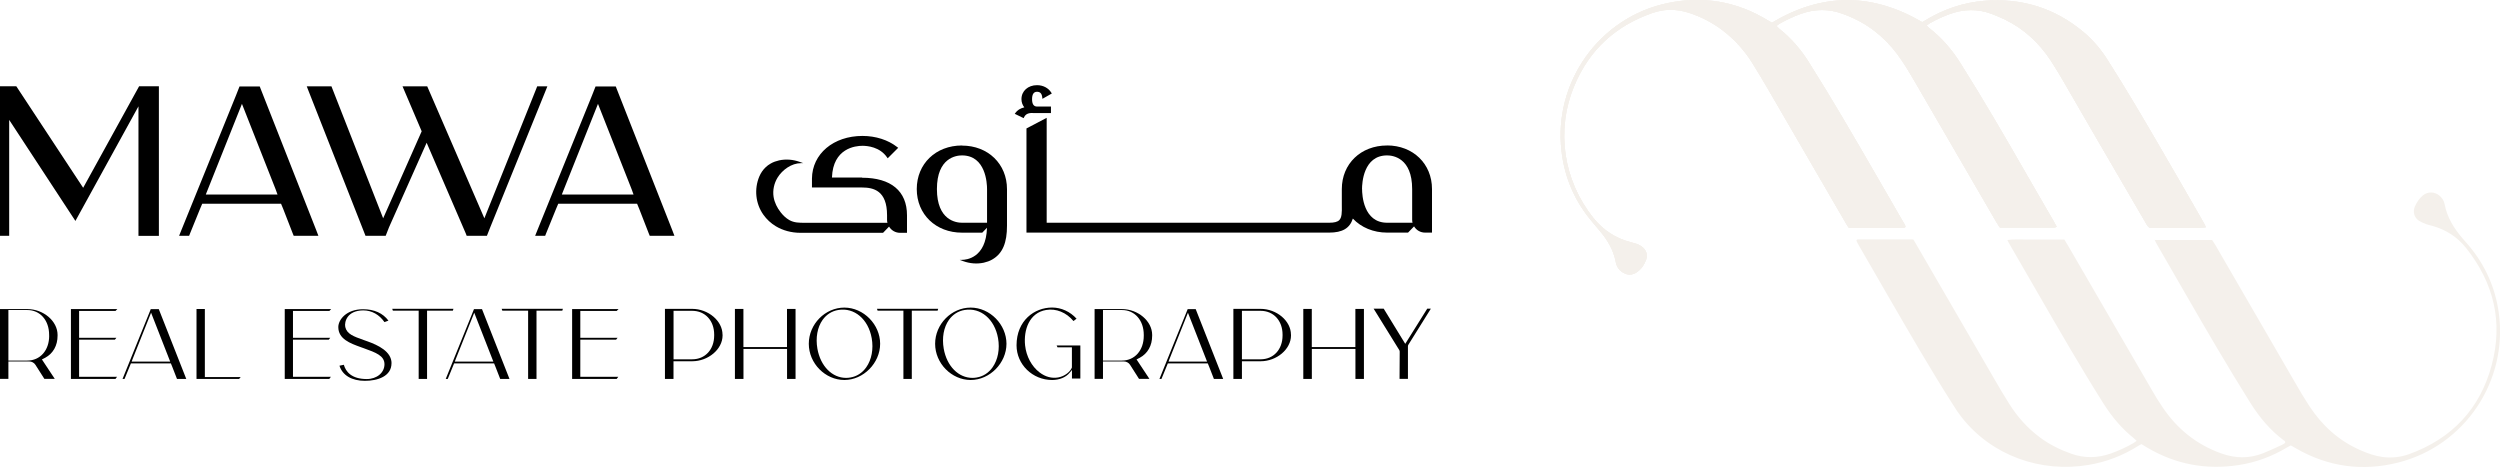
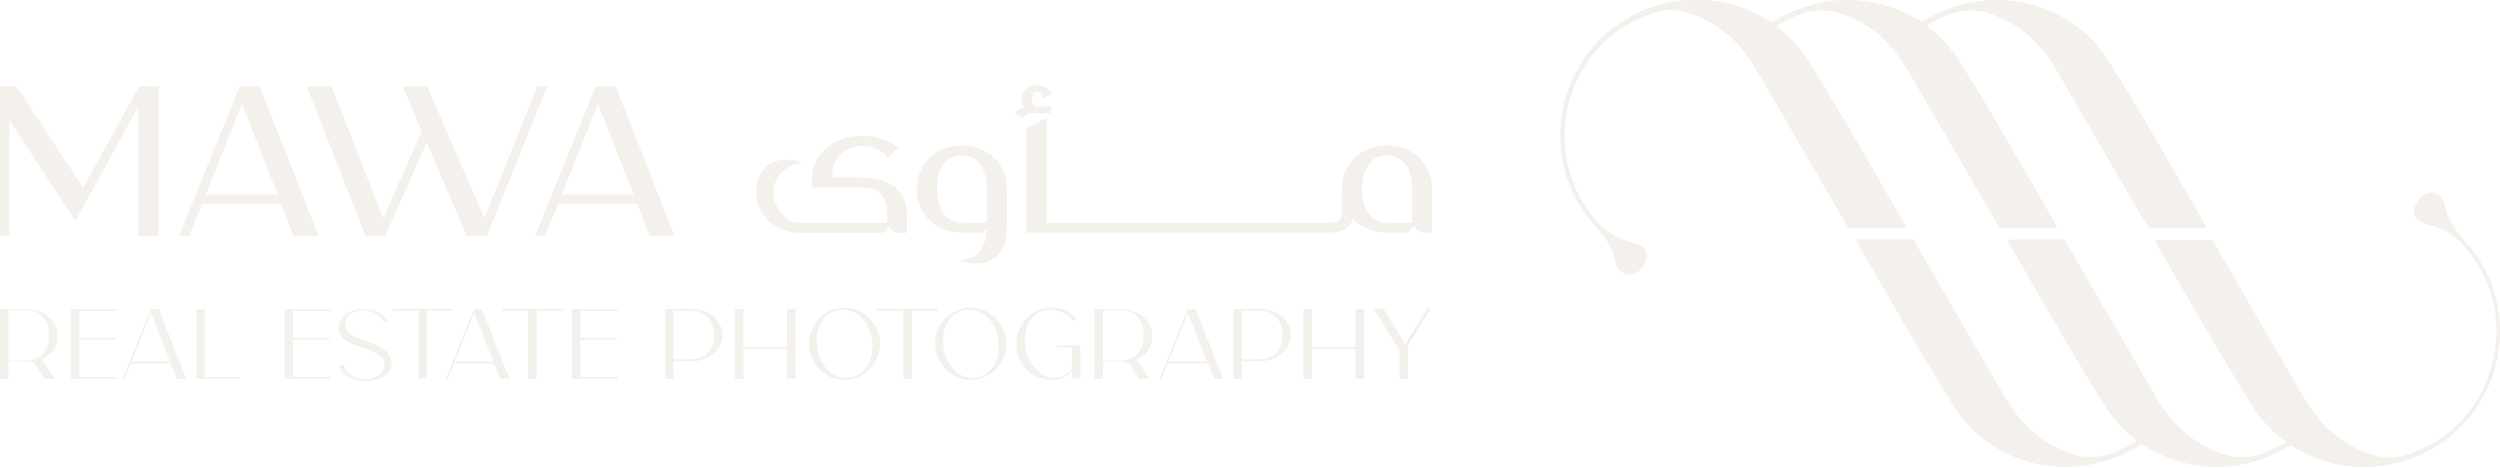
<svg xmlns="http://www.w3.org/2000/svg" id="Layer_2" data-name="Layer 2" viewBox="0 0 473.76 88.51">
  <defs>
    <style>
      .cls-1 {
+         fill: #F4F0EB;
+       }
+       path {
        fill: #F4F0EB;
      }
    </style>
  </defs>
  <g id="Layer_1-2" data-name="Layer 1">
    <g>
      <g>
        <g>
          <path class="cls-1" d="M335.76,4.31c9.49-5.67,18.95-5.72,28.51-.12.18-.12.42-.24.62-.36,3.44-2.08,7.15-3.35,11.15-3.68,7-.56,13.23,1.33,18.66,5.81,1.96,1.6,3.56,3.56,4.89,5.7,3.29,5.19,6.41,10.47,9.49,15.78,2.85,4.89,5.67,9.79,8.48,14.68.15.27.3.56.47.95-1.28.18-2.43.09-3.62.09h-7.06c-.47-.3-.59-.74-.83-1.1-3-5.13-5.99-10.29-8.99-15.42-2.2-3.8-4.39-7.62-6.61-11.42-.74-1.25-1.48-2.49-2.25-3.68-2.22-3.38-5.07-6.05-8.72-7.83-.8-.39-1.63-.74-2.43-1.04-2.7-1.04-5.43-.98-8.13.03-1.28.47-2.52,1.04-3.71,1.72-.18.12-.36.24-.59.42.21.21.36.36.5.47,2.4,1.87,4.33,4.12,5.93,6.67,4.36,6.91,8.45,13.97,12.52,21.06,1.72,2.97,3.44,5.96,5.16,8.93.18.33.36.65.56,1.01-.18.06-.3.15-.42.15h-10.2s-.06,0-.21-.06c-.18-.3-.42-.68-.65-1.04-5.1-8.78-10.2-17.59-15.31-26.37-.83-1.39-1.63-2.82-2.55-4.15-2.34-3.53-5.37-6.29-9.22-8.07-.62-.3-1.31-.56-1.96-.8-2.67-1.01-5.34-.95-8.01,0-1.36.5-2.67,1.1-3.92,1.81-.21.12-.42.3-.68.47.24.21.39.39.59.56,2.25,1.78,4.09,3.95,5.61,6.38,4.36,6.91,8.45,13.97,12.55,21.06,1.75,3.06,3.53,6.08,5.28,9.14.18.3.42.59.44.95-.12.06-.18.15-.24.15h-10.5c-.18-.24-.36-.5-.53-.8-4.89-8.42-9.76-16.82-14.65-25.24-1.01-1.72-2.02-3.44-3.08-5.13-1.51-2.43-3.41-4.54-5.72-6.29-1.93-1.45-4.06-2.55-6.38-3.29-2.34-.74-4.69-.74-6.97.09-6.91,2.43-11.86,6.97-14.68,13.73-3.53,8.42-2.11,17.95,3.62,25.09,1.87,2.31,4.18,3.83,7.03,4.57.36.09.71.18,1.07.3.5.15.95.42,1.33.77.62.62.86,1.36.56,2.22-.33.95-.89,1.78-1.72,2.37-.92.65-1.87.65-2.79.03-.68-.44-1.1-1.1-1.25-1.9-.42-2.22-1.48-4.06-2.91-5.78-.47-.56-.95-1.13-1.42-1.69-3.38-3.92-5.37-8.45-5.96-13.59-1.54-12.99,7.12-25.3,20.08-28.03,6.79-1.42,13.14-.33,19.07,3.29.21.15.44.27.65.36h0l.03.06Z" />
          <path class="cls-1" d="M335.76,4.31c9.49-5.67,18.95-5.72,28.51-.12.18-.12.42-.24.62-.36,3.44-2.08,7.15-3.35,11.15-3.68,7-.56,13.23,1.33,18.66,5.81,1.96,1.6,3.56,3.56,4.89,5.7,3.29,5.19,6.41,10.47,9.49,15.78,2.85,4.89,5.67,9.79,8.48,14.68.15.27.3.56.47.95-1.28.18-2.43.09-3.62.09h-7.06c-.47-.3-.59-.74-.83-1.1-3-5.13-5.99-10.29-8.99-15.42-2.2-3.8-4.39-7.62-6.61-11.42-.74-1.25-1.48-2.49-2.25-3.68-2.22-3.38-5.07-6.05-8.72-7.83-.8-.39-1.63-.74-2.43-1.04-2.7-1.04-5.43-.98-8.13.03-1.28.47-2.52,1.04-3.71,1.72-.18.12-.36.24-.59.42.21.21.36.36.5.47,2.4,1.87,4.33,4.12,5.93,6.67,4.36,6.91,8.45,13.97,12.52,21.06,1.72,2.97,3.44,5.96,5.16,8.93.18.33.36.65.56,1.01-.18.06-.3.15-.42.15h-10.2s-.06,0-.21-.06c-.18-.3-.42-.68-.65-1.04-5.1-8.78-10.2-17.59-15.31-26.37-.83-1.39-1.63-2.82-2.55-4.15-2.34-3.53-5.37-6.29-9.22-8.07-.62-.3-1.31-.56-1.96-.8-2.67-1.01-5.34-.95-8.01,0-1.36.5-2.67,1.1-3.92,1.81-.21.12-.42.3-.68.47.24.21.39.39.59.56,2.25,1.78,4.09,3.95,5.61,6.38,4.36,6.91,8.45,13.97,12.55,21.06,1.75,3.06,3.53,6.08,5.28,9.14.18.3.42.59.44.95-.12.06-.18.15-.24.15h-10.5c-.18-.24-.36-.5-.53-.8-4.89-8.42-9.76-16.82-14.65-25.24-1.01-1.72-2.02-3.44-3.08-5.13-1.51-2.43-3.41-4.54-5.72-6.29-1.93-1.45-4.06-2.55-6.38-3.29-2.34-.74-4.69-.74-6.97.09-6.91,2.43-11.86,6.97-14.68,13.73-3.53,8.42-2.11,17.95,3.62,25.09,1.87,2.31,4.18,3.83,7.03,4.57.36.09.71.18,1.07.3.5.15.95.42,1.33.77.62.62.86,1.36.56,2.22-.33.95-.89,1.78-1.72,2.37-.92.65-1.87.65-2.79.03-.68-.44-1.1-1.1-1.25-1.9-.42-2.22-1.48-4.06-2.91-5.78-.47-.56-.95-1.13-1.42-1.69-3.38-3.92-5.37-8.45-5.96-13.59-1.54-12.99,7.12-25.3,20.08-28.03,6.79-1.42,13.14-.33,19.07,3.29.21.15.44.27.65.36h0l.03.06Z" />
        </g>
        <g>
          <path class="cls-1" d="M335.76,4.31c9.49-5.67,18.95-5.72,28.51-.12.18-.12.42-.24.62-.36,3.44-2.08,7.15-3.35,11.15-3.68,7-.56,13.23,1.33,18.66,5.81,1.96,1.6,3.56,3.56,4.89,5.7,3.29,5.19,6.41,10.47,9.49,15.78,2.85,4.89,5.67,9.79,8.48,14.68.15.27.3.56.47.95-1.28.18-2.43.09-3.62.09h-7.06c-.47-.3-.59-.74-.83-1.1-3-5.13-5.99-10.29-8.99-15.42-2.2-3.8-4.39-7.62-6.61-11.42-.74-1.25-1.48-2.49-2.25-3.68-2.22-3.38-5.07-6.05-8.72-7.83-.8-.39-1.63-.74-2.43-1.04-2.7-1.04-5.43-.98-8.13.03-1.28.47-2.52,1.04-3.71,1.72-.18.12-.36.24-.59.42.21.21.36.36.5.47,2.4,1.87,4.33,4.12,5.93,6.67,4.36,6.91,8.45,13.97,12.52,21.06,1.72,2.97,3.44,5.96,5.16,8.93.18.33.36.65.56,1.01-.18.06-.3.15-.42.15h-10.2s-.06,0-.21-.06c-.18-.3-.42-.68-.65-1.04-5.1-8.78-10.2-17.59-15.31-26.37-.83-1.39-1.63-2.82-2.55-4.15-2.34-3.53-5.37-6.29-9.22-8.07-.62-.3-1.31-.56-1.96-.8-2.67-1.01-5.34-.95-8.01,0-1.36.5-2.67,1.1-3.92,1.81-.21.12-.42.3-.68.47.24.21.39.39.59.56,2.25,1.78,4.09,3.95,5.61,6.38,4.36,6.91,8.45,13.97,12.55,21.06,1.75,3.06,3.53,6.08,5.28,9.14.18.3.42.59.44.95-.12.06-.18.15-.24.15h-10.5c-.18-.24-.36-.5-.53-.8-4.89-8.42-9.76-16.82-14.65-25.24-1.01-1.72-2.02-3.44-3.08-5.13-1.51-2.43-3.41-4.54-5.72-6.29-1.93-1.45-4.06-2.55-6.38-3.29-2.34-.74-4.69-.74-6.97.09-6.91,2.43-11.86,6.97-14.68,13.73-3.53,8.42-2.11,17.95,3.62,25.09,1.87,2.31,4.18,3.83,7.03,4.57.36.09.71.18,1.07.3.5.15.95.42,1.33.77.62.62.86,1.36.56,2.22-.33.95-.89,1.78-1.72,2.37-.92.65-1.87.65-2.79.03-.68-.44-1.1-1.1-1.25-1.9-.42-2.22-1.48-4.06-2.91-5.78-.47-.56-.95-1.13-1.42-1.69-3.38-3.92-5.37-8.45-5.96-13.59-1.54-12.99,7.12-25.3,20.08-28.03,6.79-1.42,13.14-.33,19.07,3.29.21.15.44.27.65.36h0l.03.06Z" />
          <path class="cls-1" d="M408.35,45.48h10.86c.21.33.42.62.59.92,5.04,8.69,10.09,17.41,15.13,26.1.86,1.51,1.75,3,2.7,4.45,2.43,3.71,5.61,6.59,9.67,8.36,1.33.59,2.67,1.07,4.12,1.28,1.78.24,3.47.06,5.13-.53,8.07-2.94,13.41-8.54,15.63-16.85,2.2-8.16.42-15.57-4.83-22.19-1.66-2.11-3.8-3.47-6.38-4.21-.39-.12-.8-.18-1.19-.33-.47-.18-.98-.39-1.39-.65-.89-.62-1.19-1.66-.77-2.67.36-.83.83-1.54,1.54-2.14.95-.77,2.2-.68,3.06,0,.53.44.92.98,1.04,1.66.47,2.52,1.78,4.6,3.41,6.5.39.44.77.89,1.16,1.33,3.11,3.71,5.04,7.98,5.7,12.78,1.78,12.96-6.47,25.18-19.04,28.36-6.79,1.72-13.29.83-19.37-2.67-.3-.18-.56-.33-.86-.5,0,0-.06,0-.18-.06-.21.12-.47.24-.71.39-2.82,1.69-5.87,2.82-9.11,3.32-6.17.95-11.98-.12-17.38-3.32-.36-.21-.68-.42-1.07-.65-.21.12-.42.21-.59.33-2.91,1.84-6.08,3.06-9.46,3.62-8.96,1.51-18.3-1.72-24.03-9.05-.59-.74-1.13-1.54-1.63-2.37-4.33-6.79-8.36-13.79-12.4-20.76-1.81-3.14-3.62-6.29-5.43-9.4-.18-.33-.36-.62-.47-.92.06-.27.24-.24.39-.24h10.09c.33,0,.28,0,.33.06.15.27.36.56.53.89,4.92,8.51,9.88,17.03,14.8,25.51.92,1.6,1.87,3.2,2.85,4.75,1.54,2.43,3.41,4.54,5.72,6.26,1.84,1.39,3.89,2.4,6.08,3.17,2.46.86,4.92.8,7.39-.06,1.51-.53,2.94-1.19,4.33-1.99.18-.12.36-.24.59-.42-.21-.21-.36-.36-.5-.47-2.28-1.81-4.12-4-5.7-6.47-4.39-6.94-8.48-14.06-12.58-21.15-1.72-2.97-3.44-5.96-5.16-8.93-.18-.3-.36-.62-.56-1.04,1.28-.18,2.43-.06,3.59-.09h7.21c.24.39.44.71.65,1.07,5.31,9.14,10.62,18.3,15.93,27.44.62,1.1,1.28,2.17,1.99,3.2,2.76,4.15,6.47,7.15,11.21,8.84,2.67.95,5.28.98,7.92-.06,1.19-.47,2.37-1.04,3.53-1.57.24-.09.44-.27.62-.39.06-.3-.12-.39-.27-.47-2.58-1.93-4.6-4.36-6.32-7.09-4.27-6.82-8.34-13.79-12.37-20.79-1.72-3-3.47-6.02-5.22-9.05-.18-.3-.36-.62-.59-1.13h0l.09.09Z" />
        </g>
      </g>
      <g>
        <g>
          <g>
            <path d="M30.11,16.34v28.36h-3.87v-24.55l-11.95,21.72L1.74,22.72v21.97H0v-28.34h3.09l12.67,19.24,10.6-19.24h3.75Z" />
            <path d="M60.34,44.69h-4.68l-.2-.49-1.77-4.55-.43-1.04h-14.94l-.44,1.04-1.85,4.55-.19.49h-1.9l.4-1,10.41-25.68.64-1.63h3.83l.19.49,10.55,26.83.38,1ZM39.01,36.87h13.58l-.36-1-6.38-16.19-6.74,16.9-.11.29h0Z" />
            <path d="M103.72,16.38l-.4,1-10.41,25.68-.64,1.63h-3.83l-.19-.49-7.4-17.15-7.12,16-.64,1.63h-3.83l-.19-.49-10.55-26.83-.39-1h4.68l9.8,25.01,7.3-16.49-3.63-8.52h4.68l10.83,25.01,9.82-24.52.19-.49h1.9Z" />
            <path d="M127.81,44.69h-4.68l-.2-.49-1.77-4.55-.43-1.04h-14.94l-.44,1.04-1.85,4.55-.19.49h-1.9l.4-1,10.41-25.68.64-1.63h3.83l.19.49,10.55,26.83.38,1ZM106.48,36.87h13.58l-.36-1-6.38-16.19-6.74,16.9-.11.29h0Z" />
          </g>
          <g>
            <path d="M163.36,33.64h-5.7c.19-5.57,4.47-6.01,5.78-6.01.94,0,3.29.21,4.65,2.18l.13.19,1.99-1.99-.17-.13c-1.75-1.37-4.09-2.12-6.6-2.12-5.5,0-9.53,3.4-9.57,8.08v1.69h9.48c2.21,0,4.75.6,4.75,5.25v.86c0,.2.02.4.07.58h-15.65c-1.03,0-2.02.01-2.95-.52-.64-.37-1.18-.89-1.63-1.47-.67-.85-1.17-1.85-1.34-2.91-.2-1.26.09-2.58.75-3.66.9-1.47,2.65-2.74,4.43-2.74h.45l-.68-.24c-1.25-.45-2.6-.57-3.9-.29-.57.13-1.11.32-1.58.59-.38.21-.72.46-1.01.75-.5.48-.88,1.05-1.17,1.72-.99,2.37-.72,5.12.76,7.22.63.89,1.43,1.64,2.38,2.21,1.32.79,2.92,1.24,4.69,1.24h15.62l1.14-1.18c.45.74,1.22,1.18,2.08,1.18h1.32v-3.32c0-4.59-3.03-7.12-8.53-7.12Z" />
            <path d="M182.3,27.57c-4.97,0-8.57,3.47-8.57,8.26s3.61,8.26,8.57,8.26h3.84l.9-.93c-.18,5.78-3.97,6.08-4.74,6.08h-.45l.68.25c1.25.45,2.6.57,3.9.29.57-.13,1.11-.32,1.58-.59,2.05-1.16,2.82-3.28,2.82-6.41v-6.93c0-4.78-3.59-8.26-8.53-8.26ZM177.55,35.83c0-5.92,3.63-6.38,4.75-6.38,4.52,0,4.75,5.31,4.75,6.38v6.38h-4.75c-1.11,0-4.75-.46-4.75-6.38Z" />
            <path d="M195.71,21.43h3.45s0-1.24,0-1.24h-2.64c-.63,0-.94-.47-.94-1.4s.32-1.4.94-1.4c.59,0,.91.34.99,1.05l.03.29,1.78-1.01-.1-.17c-.54-.88-1.55-1.41-2.7-1.41-1.71,0-2.95,1.11-2.95,2.64,0,.59.19,1.13.54,1.56-.76.19-1.33.54-1.68,1.05l-.13.18,1.69.82.08-.18c.37-.81,1.23-.8,1.64-.8Z" />
            <path d="M262.85,27.57c-4.97,0-8.57,3.47-8.57,8.26v3.04c.03,1.43,0,2.34-.47,2.83-.34.35-.95.51-1.92.51h-53.54v-19.88l-3.83,2.01v19.74h57.37c2.5,0,3.9-.82,4.48-2.66,1.58,1.69,3.92,2.66,6.48,2.66h3.98l1.14-1.18c.45.74,1.22,1.18,2.08,1.18h1.32v-8.26c0-4.78-3.59-8.26-8.53-8.26ZM258.11,35.83c0-1.07.23-6.38,4.75-6.38,1.11,0,4.75.46,4.75,6.38v5.8c0,.2.02.4.07.58h-4.81c-4.52,0-4.75-5.31-4.75-6.38Z" />
          </g>
        </g>
        <g>
          <path d="M8.2,67.99l-.26.12,2.44,3.69h-1.97l-1.7-2.67c-.25-.4-.72-.64-1.18-.63-.13,0-.26,0-.37,0H1.59v3.3s-1.59,0-1.59,0v-13.23s5.17,0,5.17,0c3.06,0,5.74,2.28,5.74,4.89v.15c0,1.88-.84,3.37-2.35,4.19-.18.1-.36.18-.36.18ZM9.31,63.63v-.17c0-2.77-1.71-4.71-4.15-4.71H1.59v9.58h3.58c2.44,0,4.15-1.93,4.15-4.7Z" />
          <path d="M15,71.41h7.18l-.3.4h-8.44v-13.24h8.8s-.35.35-.35.35h-6.9v5.1h7.06l-.28.35h-6.78v7.05Z" />
          <path d="M35.28,71.81h-1.74l-.89-2.29-.27-.66h-7.57l-1.21,2.95h-.38l5.1-12.6.25-.63h1.52l5.15,13.08.06.15ZM32.25,68.52l-3.62-9.26-3.5,8.78-.18.48h7.3Z" />
          <path d="M45.61,71.46c-.11.13-.23.27-.3.35h-8.07v-13.25h.61,0s.97,0,.97,0v12.9h6.79Z" />
          <path d="M55.52,71.41h7.18l-.3.4h-8.44v-13.24s8.8,0,8.8,0l-.34.35h-6.9v5.1h7.06l-.28.35h-6.78v7.05Z" />
          <path d="M74.19,68.84c0,2.46-2.6,3.33-5.04,3.33s-4.25-1.02-4.82-2.87l.83-.17c.36,1.28,1.43,2.7,4.35,2.7,1.9,0,3.34-1.2,3.35-2.79.01-1.63-1.64-2.23-3.92-3.05l-.56-.2c-2-.72-4.27-1.54-4.27-3.81,0-1.36,1.49-3.38,4.69-3.38,2.11,0,3.77.75,4.81,2.16l-.75.28c-.99-1.43-2.42-2.22-4.02-2.22s-2.47.62-2.88,1.15c-.53.66-.64,1.5-.53,2,.31,1.34,1.57,1.78,3.48,2.46.24.09.5.17.76.27,1.95.7,4.53,1.9,4.53,4.14Z" />
          <path d="M85.93,58.52l-.11.35h-4.89v12.94h-1.59v-12.94h-4.89l-.12-.35h11.6Z" />
          <path d="M96.53,71.81h-1.74l-.89-2.29-.27-.66h-7.57l-1.21,2.95h-.38l5.1-12.6.25-.63h1.52l5.15,13.08.06.15ZM93.49,68.52l-3.62-9.26-3.5,8.78-.18.48h7.3Z" />
          <path d="M106.67,58.52l-.11.35h-4.89v12.94h-1.59v-12.94h-4.89l-.12-.35h11.6Z" />
          <path d="M109.98,71.41h7.18l-.3.4h-8.44v-13.24h8.8s-.35.35-.35.35h-6.9v5.1h7.06l-.28.35h-6.78v7.05Z" />
          <path d="M136.93,63.42v.15c0,2.6-2.7,4.89-5.77,4.89h-3.53v3.35h-1.62v-13.28h5.14c3.07,0,5.77,2.28,5.77,4.89ZM135.34,63.41c0-2.66-1.72-4.51-4.17-4.51h-3.53v9.19h3.53c2.46,0,4.17-1.86,4.17-4.51v-.16Z" />
          <path d="M150.76,58.54v13.27h-1.61v-5.69h-8.26v5.69h-1.62v-13.27s1.61,0,1.61,0v7.23h8.26v-7.23s1.57,0,1.57,0h0s.02,0,.04,0Z" />
          <path d="M166.79,65.14c0,3.66-3.17,6.87-6.78,6.87s-6.74-3.14-6.74-6.86,3.09-6.86,6.74-6.86,6.78,3.21,6.78,6.86ZM165.19,64.08c-.64-3.6-3.29-5.84-6.32-5.34-1.23.2-2.26.86-2.99,1.89-.99,1.4-1.34,3.38-.98,5.45.59,3.33,2.81,5.53,5.44,5.53.26,0,.53-.02.8-.07,1.22-.2,2.27-.87,3.02-1.94,1.02-1.45,1.4-3.46,1.03-5.53Z" />
          <path d="M177.79,58.52l-.11.35h-4.89v12.94h-1.59v-12.94h-4.89l-.12-.35h11.6Z" />
          <path d="M190.73,65.14c0,3.66-3.17,6.87-6.78,6.87s-6.74-3.14-6.74-6.86,3.09-6.86,6.74-6.86,6.78,3.21,6.78,6.86ZM189.13,64.08c-.64-3.6-3.29-5.84-6.32-5.34-1.23.2-2.26.86-2.99,1.89-.99,1.4-1.34,3.38-.98,5.45.59,3.33,2.81,5.53,5.44,5.53.26,0,.53-.02.8-.07,1.22-.2,2.27-.87,3.02-1.94,1.02-1.45,1.4-3.46,1.03-5.53Z" />
          <path d="M204.73,65.49v6.25h-1.59c0-.07,0-.14,0-.21v-1.42l-.44.53c-.72.87-1.93,1.37-3.32,1.37-3.72,0-6.74-2.95-6.74-6.57,0-4.7,3.39-7.16,6.74-7.16,1.74,0,3.41.77,4.63,2.11l-.58.45c-1.36-1.63-3.28-2.42-5.18-2.1-3.19.53-4.3,3.76-3.99,6.72.22,2.06,1.24,3.98,2.75,5.12,1.09.83,2.3,1.16,3.51.95,1.29-.22,2.34-1.13,2.61-1.89v-3.82s-2.73,0-2.73,0l-.16-.35h4.5Z" />
          <path d="M215.64,67.99l-.26.12,2.44,3.69h-1.97l-1.7-2.67c-.25-.4-.72-.64-1.18-.63-.13,0-.26,0-.37,0h-3.58v3.3s-1.59,0-1.59,0v-13.23s5.17,0,5.17,0c3.06,0,5.74,2.28,5.74,4.89v.15c0,1.88-.84,3.37-2.35,4.19-.18.1-.36.18-.36.18ZM216.75,63.63v-.17c0-2.77-1.71-4.71-4.15-4.71h-3.58v9.58h3.58c2.44,0,4.15-1.93,4.15-4.7Z" />
          <path d="M231.78,71.81h-1.74l-.89-2.29-.27-.66h-7.57l-1.21,2.95h-.38l5.1-12.6.25-.63h1.52l5.15,13.08.06.15ZM228.74,68.52l-3.62-9.26-3.5,8.78-.18.48h7.3Z" />
          <path d="M244.65,63.42v.15c0,2.6-2.7,4.89-5.77,4.89h-3.53v3.35h-1.62v-13.28h5.14c3.07,0,5.77,2.28,5.77,4.89ZM243.05,63.41c0-2.66-1.72-4.51-4.17-4.51h-3.53v9.19h3.53c2.46,0,4.17-1.86,4.17-4.51v-.16Z" />
          <path d="M258.47,58.54v13.27h-1.61v-5.69h-8.26v5.69h-1.62v-13.27s1.61,0,1.61,0v7.23h8.26v-7.23s1.57,0,1.57,0h0s.02,0,.04,0Z" />
          <path d="M271.15,58.5l-4.24,6.8c-.06.09-.1.2-.1.31v6.19h-1.59l.03-5.16c0-.11-.03-.22-.09-.31l-4.6-7.43-.25-.4h1.91s4.08,6.66,4.08,6.66l3.82-6.11.34-.55h.71Z" />
        </g>
      </g>
    </g>
  </g>
</svg>
